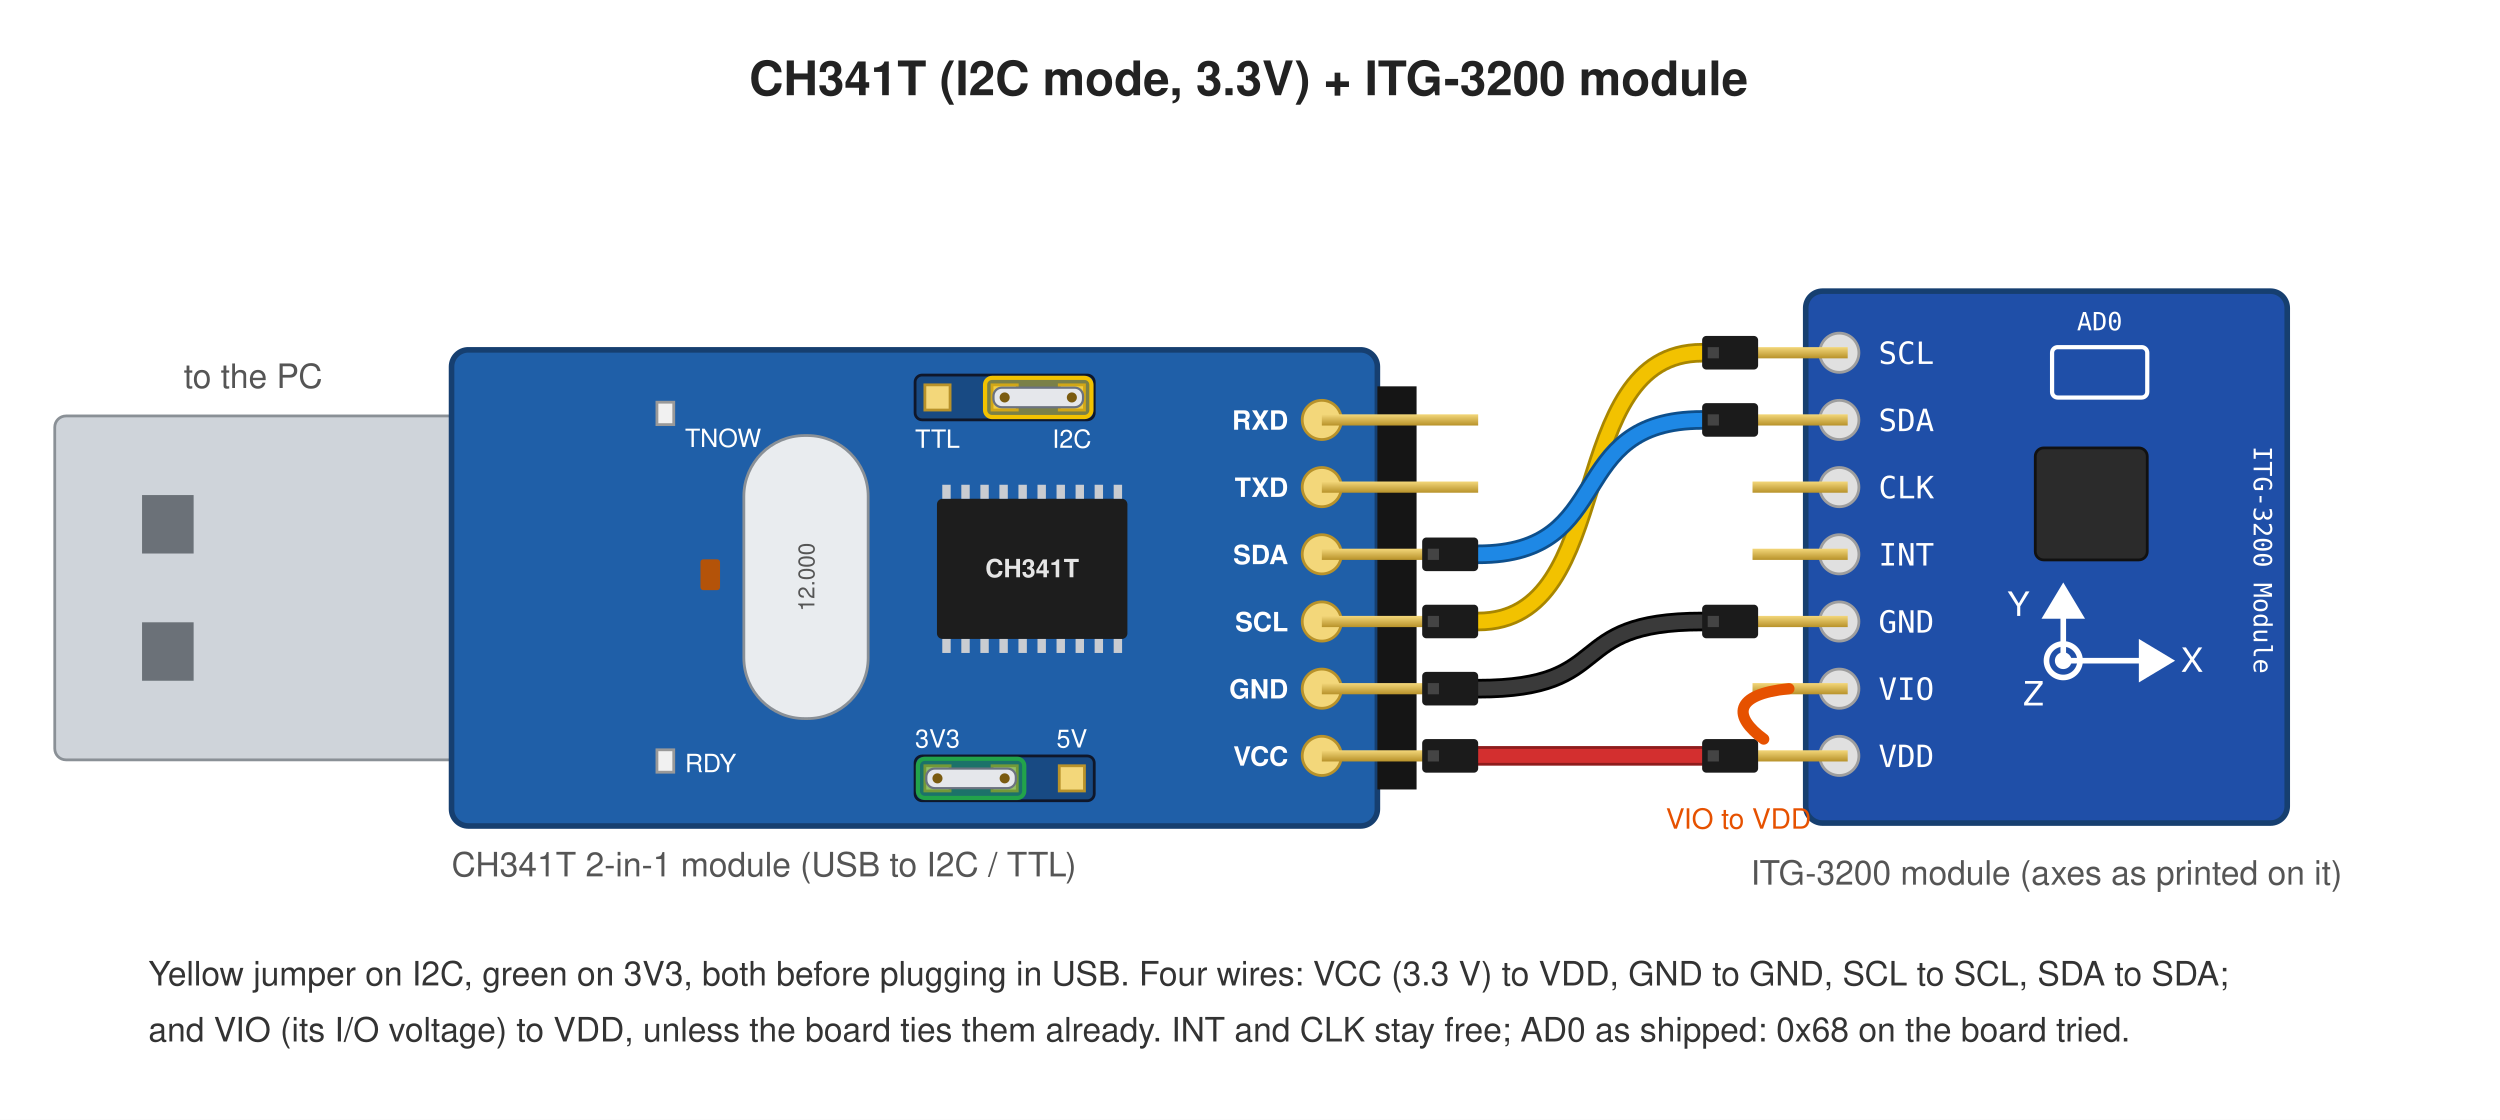
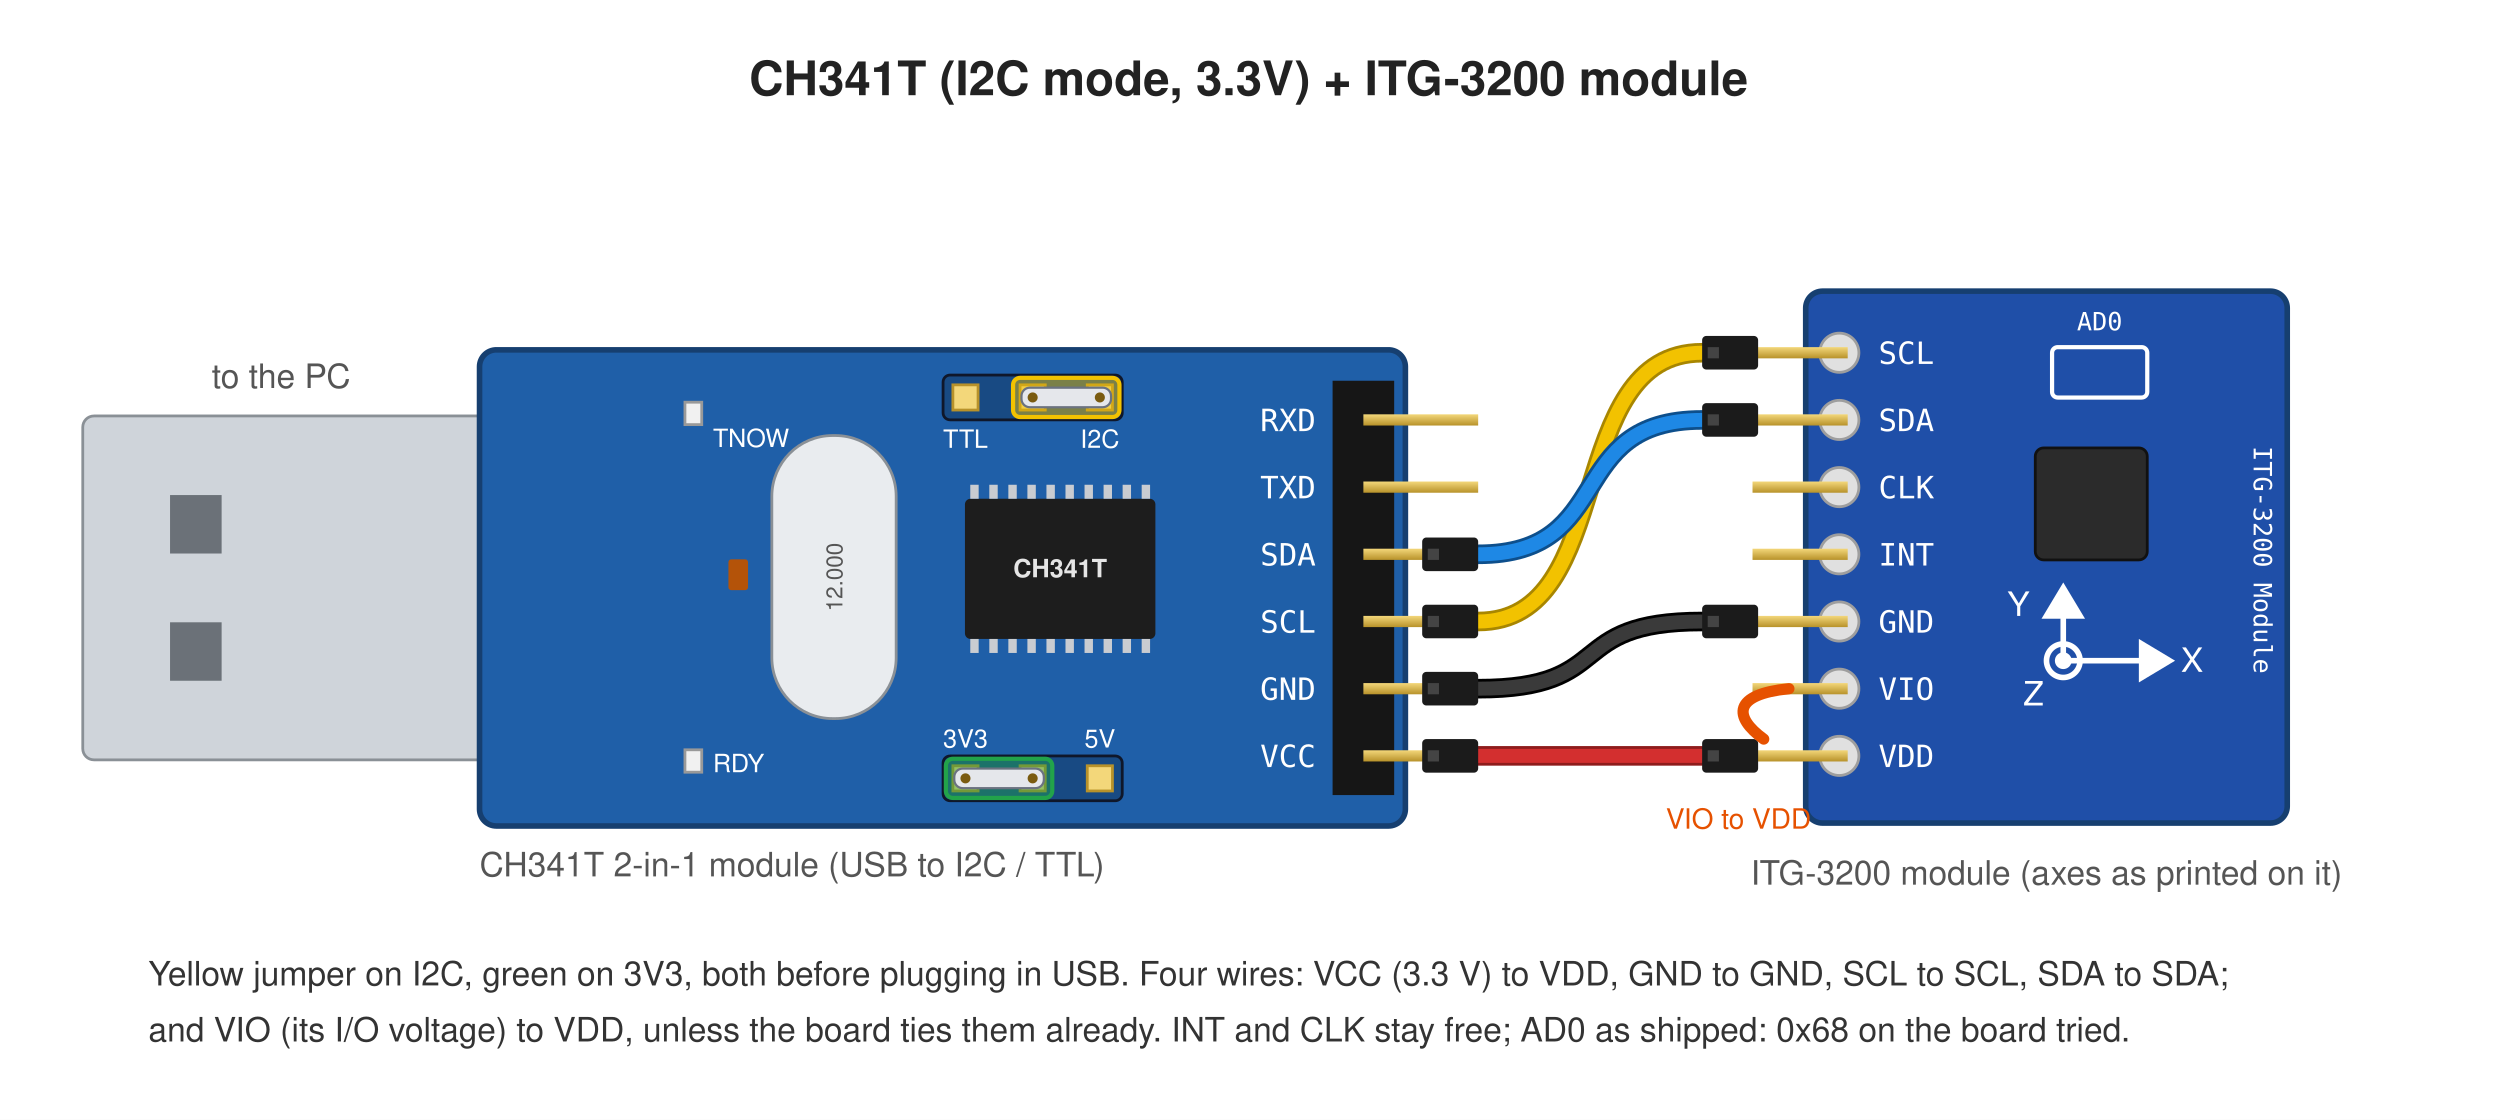
<svg xmlns="http://www.w3.org/2000/svg" viewBox="0 0 893 400" width="893" height="400" font-family="Helvetica, Arial, sans-serif">
  <style>@media (prefers-color-scheme: dark) { .bg { fill-opacity: 0.85 } }</style>
  <defs>
    <linearGradient id="metal" x1="0" y1="0" x2="0" y2="1">
      <stop offset="0" stop-color="#e9ecef" />
      <stop offset="0.5" stop-color="#b8bec5" />
      <stop offset="1" stop-color="#d9dde1" />
    </linearGradient>
    <linearGradient id="pin" x1="0" y1="0" x2="0" y2="1">
      <stop offset="0" stop-color="#f3d77a" />
      <stop offset="1" stop-color="#b8922a" />
    </linearGradient>
    <g id="dupont">
      <rect x="0" y="-6" width="20" height="12" rx="1.5" fill="#1b1b1b" />
      <rect x="2" y="-2" width="4" height="4" fill="#444" />
    </g>
  </defs>
  <rect class="bg" width="893" height="400" fill="#ffffff" />
  <text x="446" y="34" text-anchor="middle" font-size="17" font-weight="bold" fill="#222">CH341T (I2C mode, 3.3V) + ITG-3200 module</text>
-   <text x="90.425" y="138.583" text-anchor="middle" font-size="12" fill="#555">to the PC</text>
-   <rect x="19.559" y="148.583" width="179.528" height="122.835" rx="4" fill="#cfd4da" stroke="#8a9096" />
-   <rect x="50.74" y="176.835" width="18.425" height="20.882" fill="#6b7178" />
-   <rect x="50.74" y="222.283" width="18.425" height="20.882" fill="#6b7178" />
-   <rect x="161.291" y="124.961" width="330.709" height="170.079" rx="6" fill="#1f5fa8" stroke="#163f70" stroke-width="2" />
-   <text x="161.291" y="313.039" font-size="12" fill="#555">CH341T 2-in-1 module (USB to I2C / TTL)</text>
-   <rect x="492.0" y="138.0" width="14" height="144.0" fill="#151515" />
-   <circle cx="472.157" cy="150.0" r="7" fill="#f3d77a" stroke="#b8922a" />
-   <rect x="472.157" y="148.0" width="55.843" height="4" fill="url(#pin)" />
-   <text x="460.157" y="153.5" text-anchor="end" font-size="9.5" font-weight="bold" fill="#fff">RXD</text>
-   <circle cx="472.157" cy="174.0" r="7" fill="#f3d77a" stroke="#b8922a" />
-   <rect x="472.157" y="172.0" width="55.843" height="4" fill="url(#pin)" />
-   <text x="460.157" y="177.5" text-anchor="end" font-size="9.5" font-weight="bold" fill="#fff">TXD</text>
-   <circle cx="472.157" cy="198.0" r="7" fill="#f3d77a" stroke="#b8922a" />
-   <rect x="472.157" y="196.0" width="55.843" height="4" fill="url(#pin)" />
-   <text x="460.157" y="201.5" text-anchor="end" font-size="9.5" font-weight="bold" fill="#fff">SDA</text>
-   <circle cx="472.157" cy="222.0" r="7" fill="#f3d77a" stroke="#b8922a" />
-   <rect x="472.157" y="220.0" width="55.843" height="4" fill="url(#pin)" />
-   <text x="460.157" y="225.5" text-anchor="end" font-size="9.5" font-weight="bold" fill="#fff">SCL</text>
-   <circle cx="472.157" cy="246.0" r="7" fill="#f3d77a" stroke="#b8922a" />
-   <rect x="472.157" y="244.0" width="55.843" height="4" fill="url(#pin)" />
-   <text x="460.157" y="249.5" text-anchor="end" font-size="9.5" font-weight="bold" fill="#fff">GND</text>
-   <circle cx="472.157" cy="270.0" r="7" fill="#f3d77a" stroke="#b8922a" />
-   <rect x="472.157" y="268.0" width="55.843" height="4" fill="url(#pin)" />
-   <text x="460.157" y="273.5" text-anchor="end" font-size="9.5" font-weight="bold" fill="#fff">VCC</text>
-   <rect x="334.677" y="178.157" width="68.031" height="50.079" rx="2" fill="#1d1d1d" />
-   <rect x="336.579" y="173.157" width="3" height="5" fill="#c9ccd1" />
-   <rect x="336.579" y="228.236" width="3" height="5" fill="#c9ccd1" />
-   <rect x="343.382" y="173.157" width="3" height="5" fill="#c9ccd1" />
-   <rect x="343.382" y="228.236" width="3" height="5" fill="#c9ccd1" />
-   <rect x="350.185" y="173.157" width="3" height="5" fill="#c9ccd1" />
-   <rect x="350.185" y="228.236" width="3" height="5" fill="#c9ccd1" />
-   <rect x="356.988" y="173.157" width="3" height="5" fill="#c9ccd1" />
-   <rect x="356.988" y="228.236" width="3" height="5" fill="#c9ccd1" />
-   <rect x="363.791" y="173.157" width="3" height="5" fill="#c9ccd1" />
-   <rect x="363.791" y="228.236" width="3" height="5" fill="#c9ccd1" />
-   <rect x="370.594" y="173.157" width="3" height="5" fill="#c9ccd1" />
-   <rect x="370.594" y="228.236" width="3" height="5" fill="#c9ccd1" />
-   <rect x="377.398" y="173.157" width="3" height="5" fill="#c9ccd1" />
-   <rect x="377.398" y="228.236" width="3" height="5" fill="#c9ccd1" />
-   <rect x="384.201" y="173.157" width="3" height="5" fill="#c9ccd1" />
-   <rect x="384.201" y="228.236" width="3" height="5" fill="#c9ccd1" />
-   <rect x="391.004" y="173.157" width="3" height="5" fill="#c9ccd1" />
-   <rect x="391.004" y="228.236" width="3" height="5" fill="#c9ccd1" />
-   <rect x="397.807" y="173.157" width="3" height="5" fill="#c9ccd1" />
-   <rect x="397.807" y="228.236" width="3" height="5" fill="#c9ccd1" />
-   <text x="368.693" y="206.197" text-anchor="middle" font-size="9" font-weight="bold" fill="#e5e5e5">CH341T</text>
-   <rect x="265.701" y="155.575" width="44.409" height="101.102" rx="21.732" fill="#e9ecef" stroke="#8a9096" />
-   <text transform="translate(290.9055 206.126) rotate(-90)" text-anchor="middle" font-size="8" fill="#555">12.000</text>
-   <rect x="250.197" y="199.795" width="7" height="11" rx="1" fill="#b45309" />
-   <rect x="326.866" y="133.969" width="64" height="16" rx="2.5" fill="#000" fill-opacity="0.22" stroke="#0f172a" stroke-width="1" />
-   <rect x="378.366" y="137.469" width="9" height="9" fill="#f3d77a" stroke="#b8922a" />
-   <rect x="354.366" y="137.469" width="9" height="9" fill="#f3d77a" stroke="#b8922a" />
-   <rect x="330.366" y="137.469" width="9" height="9" fill="#f3d77a" stroke="#b8922a" />
-   <rect x="351.866" y="134.969" width="38" height="14" rx="2.5" fill="#f2c200" fill-opacity="0.45" stroke="#f2c200" stroke-width="1.5" />
-   <rect x="354.866" y="138.469" width="32" height="7" rx="3" fill="#e5e7eb" stroke="#6b7280" stroke-width="0.8" />
-   <circle cx="358.866" cy="141.969" r="1.8" fill="#7a5b10" />
-   <circle cx="382.866" cy="141.969" r="1.8" fill="#7a5b10" />
-   <rect x="326.866" y="270.031" width="64" height="16" rx="2.5" fill="#000" fill-opacity="0.22" stroke="#0f172a" stroke-width="1" />
-   <rect x="378.366" y="273.531" width="9" height="9" fill="#f3d77a" stroke="#b8922a" />
-   <rect x="354.366" y="273.531" width="9" height="9" fill="#f3d77a" stroke="#b8922a" />
-   <rect x="330.366" y="273.531" width="9" height="9" fill="#f3d77a" stroke="#b8922a" />
-   <rect x="327.866" y="271.031" width="38" height="14" rx="2.5" fill="#22a34a" fill-opacity="0.45" stroke="#22a34a" stroke-width="1.5" />
-   <rect x="330.866" y="274.531" width="32" height="7" rx="3" fill="#e5e7eb" stroke="#6b7280" stroke-width="0.8" />
-   <circle cx="334.866" cy="278.031" r="1.8" fill="#7a5b10" />
-   <circle cx="358.866" cy="278.031" r="1.8" fill="#7a5b10" />
-   <text x="382.866" y="159.969" text-anchor="middle" font-size="9" fill="#fff">I2C</text>
-   <text x="334.866" y="159.969" text-anchor="middle" font-size="9" fill="#fff">TTL</text>
-   <text x="382.866" y="267.031" text-anchor="middle" font-size="9" fill="#fff">5V</text>
-   <text x="334.866" y="267.031" text-anchor="middle" font-size="9" fill="#fff">3V3</text>
-   <rect x="234.661" y="143.669" width="6" height="8" fill="#f1f1f1" stroke="#999" />
-   <text x="244.661" y="159.669" font-size="9" fill="#fff">TNOW</text>
-   <rect x="234.661" y="267.827" width="6" height="8" fill="#f1f1f1" stroke="#999" />
-   <text x="244.661" y="275.827" font-size="9" fill="#fff">RDY</text>
+   <text x="100.425" y="138.583" text-anchor="middle" font-size="12" fill="#555">to the PC</text>
+   <rect x="29.559" y="148.583" width="179.528" height="122.835" rx="4" fill="#cfd4da" stroke="#8a9096" />
+   <rect x="60.74" y="176.835" width="18.425" height="20.882" fill="#6b7178" />
+   <rect x="60.74" y="222.283" width="18.425" height="20.882" fill="#6b7178" />
+   <rect x="171.291" y="124.961" width="330.709" height="170.079" rx="6" fill="#1f5fa8" stroke="#163f70" stroke-width="2" />
+   <text x="171.291" y="313.039" font-size="12" fill="#555">CH341T 2-in-1 module (USB to I2C / TTL)</text>
+   <rect x="476.0" y="136.0" width="22" height="148.0" fill="#161616" />
+   <g fill="url(#pin)">
+     <rect x="487.0" y="148.0" width="41.0" height="4" />
+     <rect x="487.0" y="172.0" width="41.0" height="4" />
+     <rect x="487.0" y="196.0" width="41.0" height="4" />
+     <rect x="487.0" y="220.0" width="41.0" height="4" />
+     <rect x="487.0" y="244.0" width="41.0" height="4" />
+     <rect x="487.0" y="268.0" width="41.0" height="4" />
+   </g>
+   <g font-size="11" fill="#fff" font-family="Menlo, Consolas, monospace" text-anchor="end">
+     <text x="470.0" y="154.0">RXD</text>
+     <text x="470.0" y="178.0">TXD</text>
+     <text x="470.0" y="202.0">SDA</text>
+     <text x="470.0" y="226.0">SCL</text>
+     <text x="470.0" y="250.0">GND</text>
+     <text x="470.0" y="274.0">VCC</text>
+   </g>
+   <rect x="344.677" y="178.157" width="68.031" height="50.079" rx="2" fill="#1d1d1d" />
+   <rect x="346.579" y="173.157" width="3" height="5" fill="#c9ccd1" />
+   <rect x="346.579" y="228.236" width="3" height="5" fill="#c9ccd1" />
+   <rect x="353.382" y="173.157" width="3" height="5" fill="#c9ccd1" />
+   <rect x="353.382" y="228.236" width="3" height="5" fill="#c9ccd1" />
+   <rect x="360.185" y="173.157" width="3" height="5" fill="#c9ccd1" />
+   <rect x="360.185" y="228.236" width="3" height="5" fill="#c9ccd1" />
+   <rect x="366.988" y="173.157" width="3" height="5" fill="#c9ccd1" />
+   <rect x="366.988" y="228.236" width="3" height="5" fill="#c9ccd1" />
+   <rect x="373.791" y="173.157" width="3" height="5" fill="#c9ccd1" />
+   <rect x="373.791" y="228.236" width="3" height="5" fill="#c9ccd1" />
+   <rect x="380.594" y="173.157" width="3" height="5" fill="#c9ccd1" />
+   <rect x="380.594" y="228.236" width="3" height="5" fill="#c9ccd1" />
+   <rect x="387.398" y="173.157" width="3" height="5" fill="#c9ccd1" />
+   <rect x="387.398" y="228.236" width="3" height="5" fill="#c9ccd1" />
+   <rect x="394.201" y="173.157" width="3" height="5" fill="#c9ccd1" />
+   <rect x="394.201" y="228.236" width="3" height="5" fill="#c9ccd1" />
+   <rect x="401.004" y="173.157" width="3" height="5" fill="#c9ccd1" />
+   <rect x="401.004" y="228.236" width="3" height="5" fill="#c9ccd1" />
+   <rect x="407.807" y="173.157" width="3" height="5" fill="#c9ccd1" />
+   <rect x="407.807" y="228.236" width="3" height="5" fill="#c9ccd1" />
+   <text x="378.693" y="206.197" text-anchor="middle" font-size="9" font-weight="bold" fill="#e5e5e5">CH341T</text>
+   <rect x="275.701" y="155.575" width="44.409" height="101.102" rx="21.732" fill="#e9ecef" stroke="#8a9096" />
+   <text transform="translate(300.9055 206.126) rotate(-90)" text-anchor="middle" font-size="8" fill="#555">12.000</text>
+   <rect x="260.197" y="199.795" width="7" height="11" rx="1" fill="#b45309" />
+   <rect x="336.866" y="133.969" width="64" height="16" rx="2.5" fill="#000" fill-opacity="0.22" stroke="#0f172a" stroke-width="1" />
+   <rect x="388.366" y="137.469" width="9" height="9" fill="#f3d77a" stroke="#b8922a" />
+   <rect x="364.366" y="137.469" width="9" height="9" fill="#f3d77a" stroke="#b8922a" />
+   <rect x="340.366" y="137.469" width="9" height="9" fill="#f3d77a" stroke="#b8922a" />
+   <rect x="361.866" y="134.969" width="38" height="14" rx="2.5" fill="#f2c200" fill-opacity="0.45" stroke="#f2c200" stroke-width="1.5" />
+   <rect x="364.866" y="138.469" width="32" height="7" rx="3" fill="#e5e7eb" stroke="#6b7280" stroke-width="0.8" />
+   <circle cx="368.866" cy="141.969" r="1.8" fill="#7a5b10" />
+   <circle cx="392.866" cy="141.969" r="1.8" fill="#7a5b10" />
+   <rect x="336.866" y="270.031" width="64" height="16" rx="2.5" fill="#000" fill-opacity="0.22" stroke="#0f172a" stroke-width="1" />
+   <rect x="388.366" y="273.531" width="9" height="9" fill="#f3d77a" stroke="#b8922a" />
+   <rect x="364.366" y="273.531" width="9" height="9" fill="#f3d77a" stroke="#b8922a" />
+   <rect x="340.366" y="273.531" width="9" height="9" fill="#f3d77a" stroke="#b8922a" />
+   <rect x="337.866" y="271.031" width="38" height="14" rx="2.5" fill="#22a34a" fill-opacity="0.45" stroke="#22a34a" stroke-width="1.5" />
+   <rect x="340.866" y="274.531" width="32" height="7" rx="3" fill="#e5e7eb" stroke="#6b7280" stroke-width="0.8" />
+   <circle cx="344.866" cy="278.031" r="1.8" fill="#7a5b10" />
+   <circle cx="368.866" cy="278.031" r="1.8" fill="#7a5b10" />
+   <text x="392.866" y="159.969" text-anchor="middle" font-size="9" fill="#fff">I2C</text>
+   <text x="344.866" y="159.969" text-anchor="middle" font-size="9" fill="#fff">TTL</text>
+   <text x="392.866" y="267.031" text-anchor="middle" font-size="9" fill="#fff">5V</text>
+   <text x="344.866" y="267.031" text-anchor="middle" font-size="9" fill="#fff">3V3</text>
+   <rect x="244.661" y="143.669" width="6" height="8" fill="#f1f1f1" stroke="#999" />
+   <text x="254.661" y="159.669" font-size="9" fill="#fff">TNOW</text>
+   <rect x="244.661" y="267.827" width="6" height="8" fill="#f1f1f1" stroke="#999" />
+   <text x="254.661" y="275.827" font-size="9" fill="#fff">RDY</text>
  <g transform="translate(33 0)">
    <rect x="612" y="104" width="172" height="190" rx="6" fill="#1f4fa8" stroke="#163f70" stroke-width="2" />
    <g fill="#e0e0e0" stroke="#9e9e9e">
      <circle cx="624" cy="126" r="7" />
      <circle cx="624" cy="150" r="7" />
      <circle cx="624" cy="174" r="7" />
      <circle cx="624" cy="198" r="7" />
      <circle cx="624" cy="222" r="7" />
      <circle cx="624" cy="246" r="7" />
      <circle cx="624" cy="270" r="7" />
    </g>
    <g fill="url(#pin)">
      <rect x="593" y="124" width="34" height="4" />
      <rect x="593" y="148" width="34" height="4" />
      <rect x="593" y="172" width="34" height="4" />
      <rect x="593" y="196" width="34" height="4" />
      <rect x="593" y="220" width="34" height="4" />
      <rect x="593" y="244" width="34" height="4" />
      <rect x="593" y="268" width="34" height="4" />
    </g>
    <g font-size="11" fill="#fff" font-family="Menlo, Consolas, monospace">
      <text x="638" y="130">SCL</text>
      <text x="638" y="154">SDA</text>
      <text x="638" y="178">CLK</text>
      <text x="638" y="202">INT</text>
      <text x="638" y="226">GND</text>
      <text x="638" y="250">VIO</text>
      <text x="638" y="274">VDD</text>
    </g>
    <rect x="694" y="160" width="40" height="40" rx="3" fill="#2b2b2b" stroke="#111" />
    <rect x="700" y="124" width="34" height="18" rx="2" fill="none" stroke="#fff" stroke-width="1.5" />
    <text x="717" y="118" text-anchor="middle" font-size="9" fill="#fff" font-family="Menlo, Consolas, monospace">AD0</text>
    <text x="772" y="200" text-anchor="middle" font-size="9" fill="#fff" font-family="Menlo, Consolas, monospace" transform="rotate(90 772 200)">ITG-3200 Module</text>
    <g stroke="#fff" stroke-width="2" fill="#fff" font-size="12" font-family="Helvetica, Arial, sans-serif">
      <line x1="704" y1="236" x2="738" y2="236" />
      <path d="M732 230 L742 236 L732 242 z" />
      <text x="746" y="240" stroke="none">X</text>
      <line x1="704" y1="236" x2="704" y2="214" />
      <path d="M698 220 L704 210 L710 220 z" />
      <text x="692" y="220" stroke="none" text-anchor="end">Y</text>
      <circle cx="704" cy="236" r="6" fill="none" />
      <circle cx="704" cy="236" r="2" />
      <text x="697" y="252" stroke="none" text-anchor="end">Z</text>
    </g>
    <text x="698" y="316" text-anchor="middle" font-size="12" fill="#555">ITG-3200 module (axes as printed on it)</text>
    <g stroke-linecap="round" fill="none">
      <path d="M495 270 C 545 270, 525 270, 575 270" stroke="#8e1c1c" stroke-width="7" />
      <path d="M495 270 C 545 270, 525 270, 575 270" stroke="#d32f2f" stroke-width="5" />
      <path d="M495 246 C 545 246, 525 222, 575 222" stroke="#000" stroke-width="7" />
      <path d="M495 246 C 545 246, 525 222, 575 222" stroke="#3a3a3a" stroke-width="5" />
      <path d="M495 222 C 545 222, 525 126, 575 126" stroke="#a88600" stroke-width="7" />
      <path d="M495 222 C 545 222, 525 126, 575 126" stroke="#f2c200" stroke-width="5" />
      <path d="M495 198 C 545 198, 525 150, 575 150" stroke="#0d4f8c" stroke-width="7" />
      <path d="M495 198 C 545 198, 525 150, 575 150" stroke="#1e88e5" stroke-width="5" />
    </g>
    <use href="#dupont" x="475" y="270" />
    <use href="#dupont" x="475" y="246" />
    <use href="#dupont" x="475" y="222" />
    <use href="#dupont" x="475" y="198" />
    <use href="#dupont" x="575" y="270" />
    <use href="#dupont" x="575" y="222" />
    <use href="#dupont" x="575" y="126" />
    <use href="#dupont" x="575" y="150" />
    <path d="M606 246 C 586 248, 586 256, 597 264" fill="none" stroke="#e65100" stroke-width="4" stroke-linecap="round" />
    <text x="588" y="296" text-anchor="middle" font-size="10" fill="#e65100">VIO to VDD</text>
    <g font-size="12" fill="#333">
      <text x="20" y="352">Yellow jumper on I2C, green on 3V3, both before plugging in USB. Four wires: VCC (3.3 V) to VDD, GND to GND, SCL to SCL, SDA to SDA;</text>
      <text x="20" y="372">and VIO (its I/O voltage) to VDD, unless the board ties them already. INT and CLK stay free; AD0 as shipped: 0x68 on the board tried.</text>
    </g>
  </g>
</svg>
